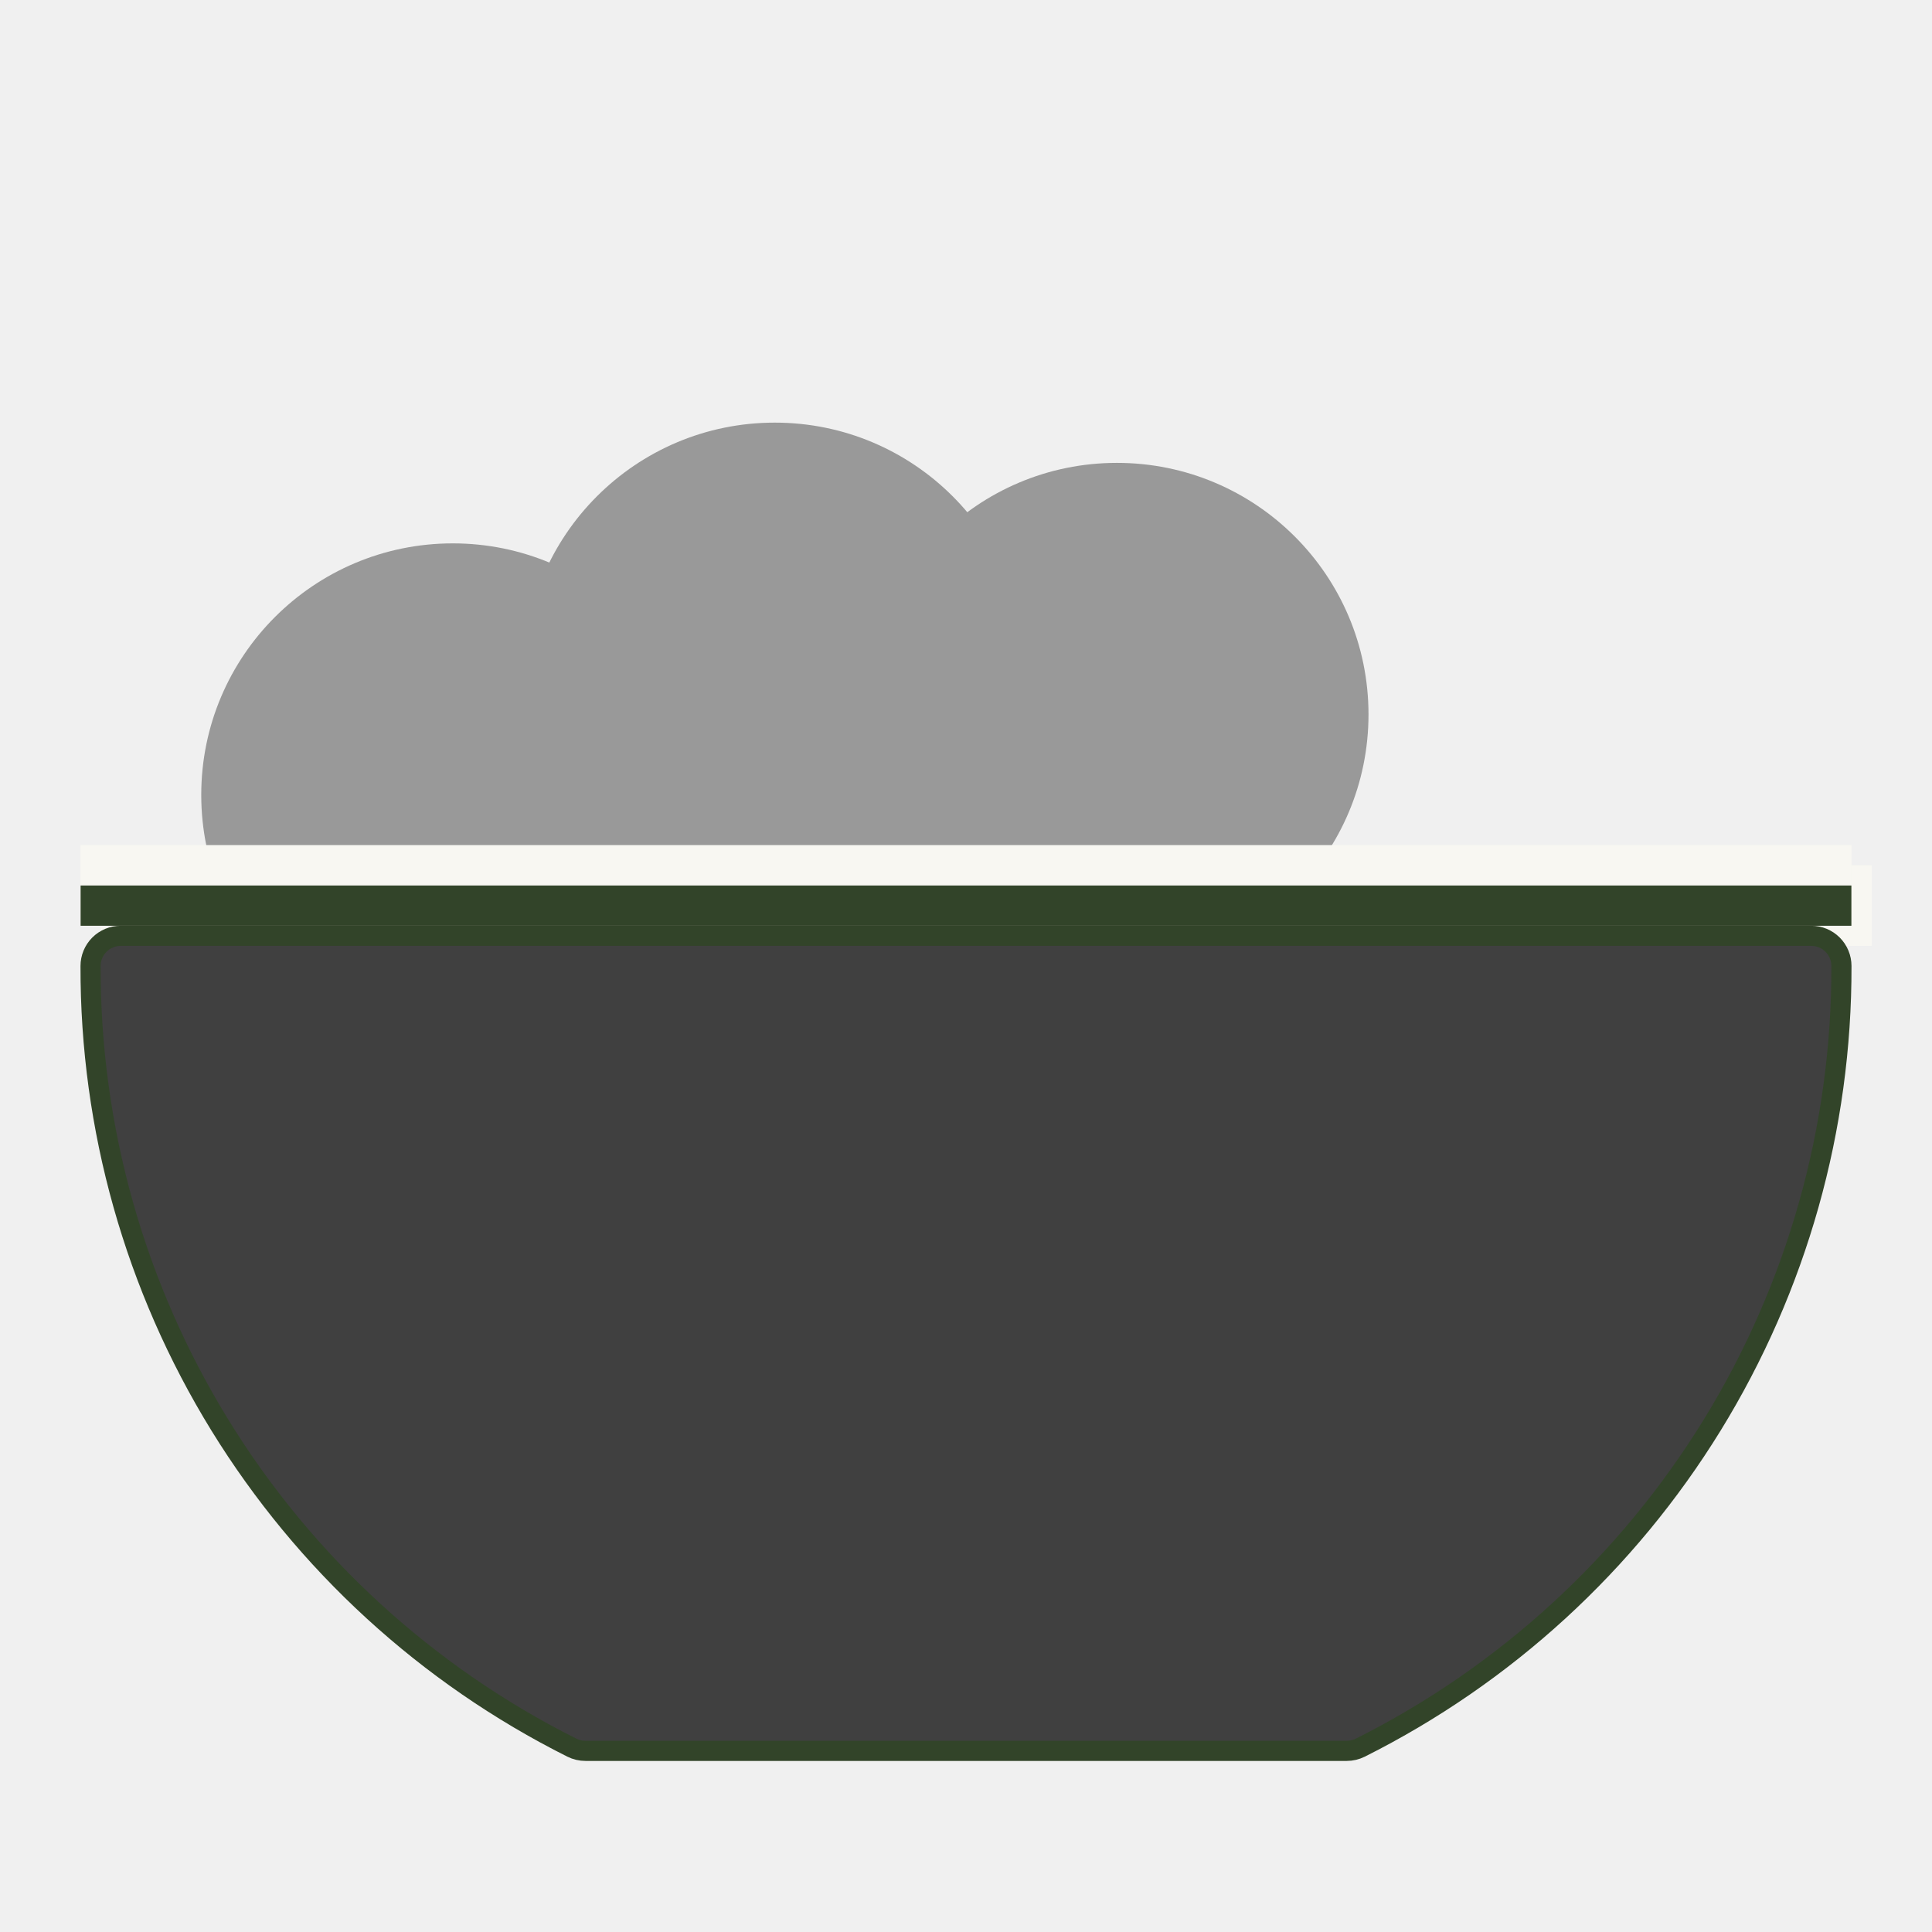
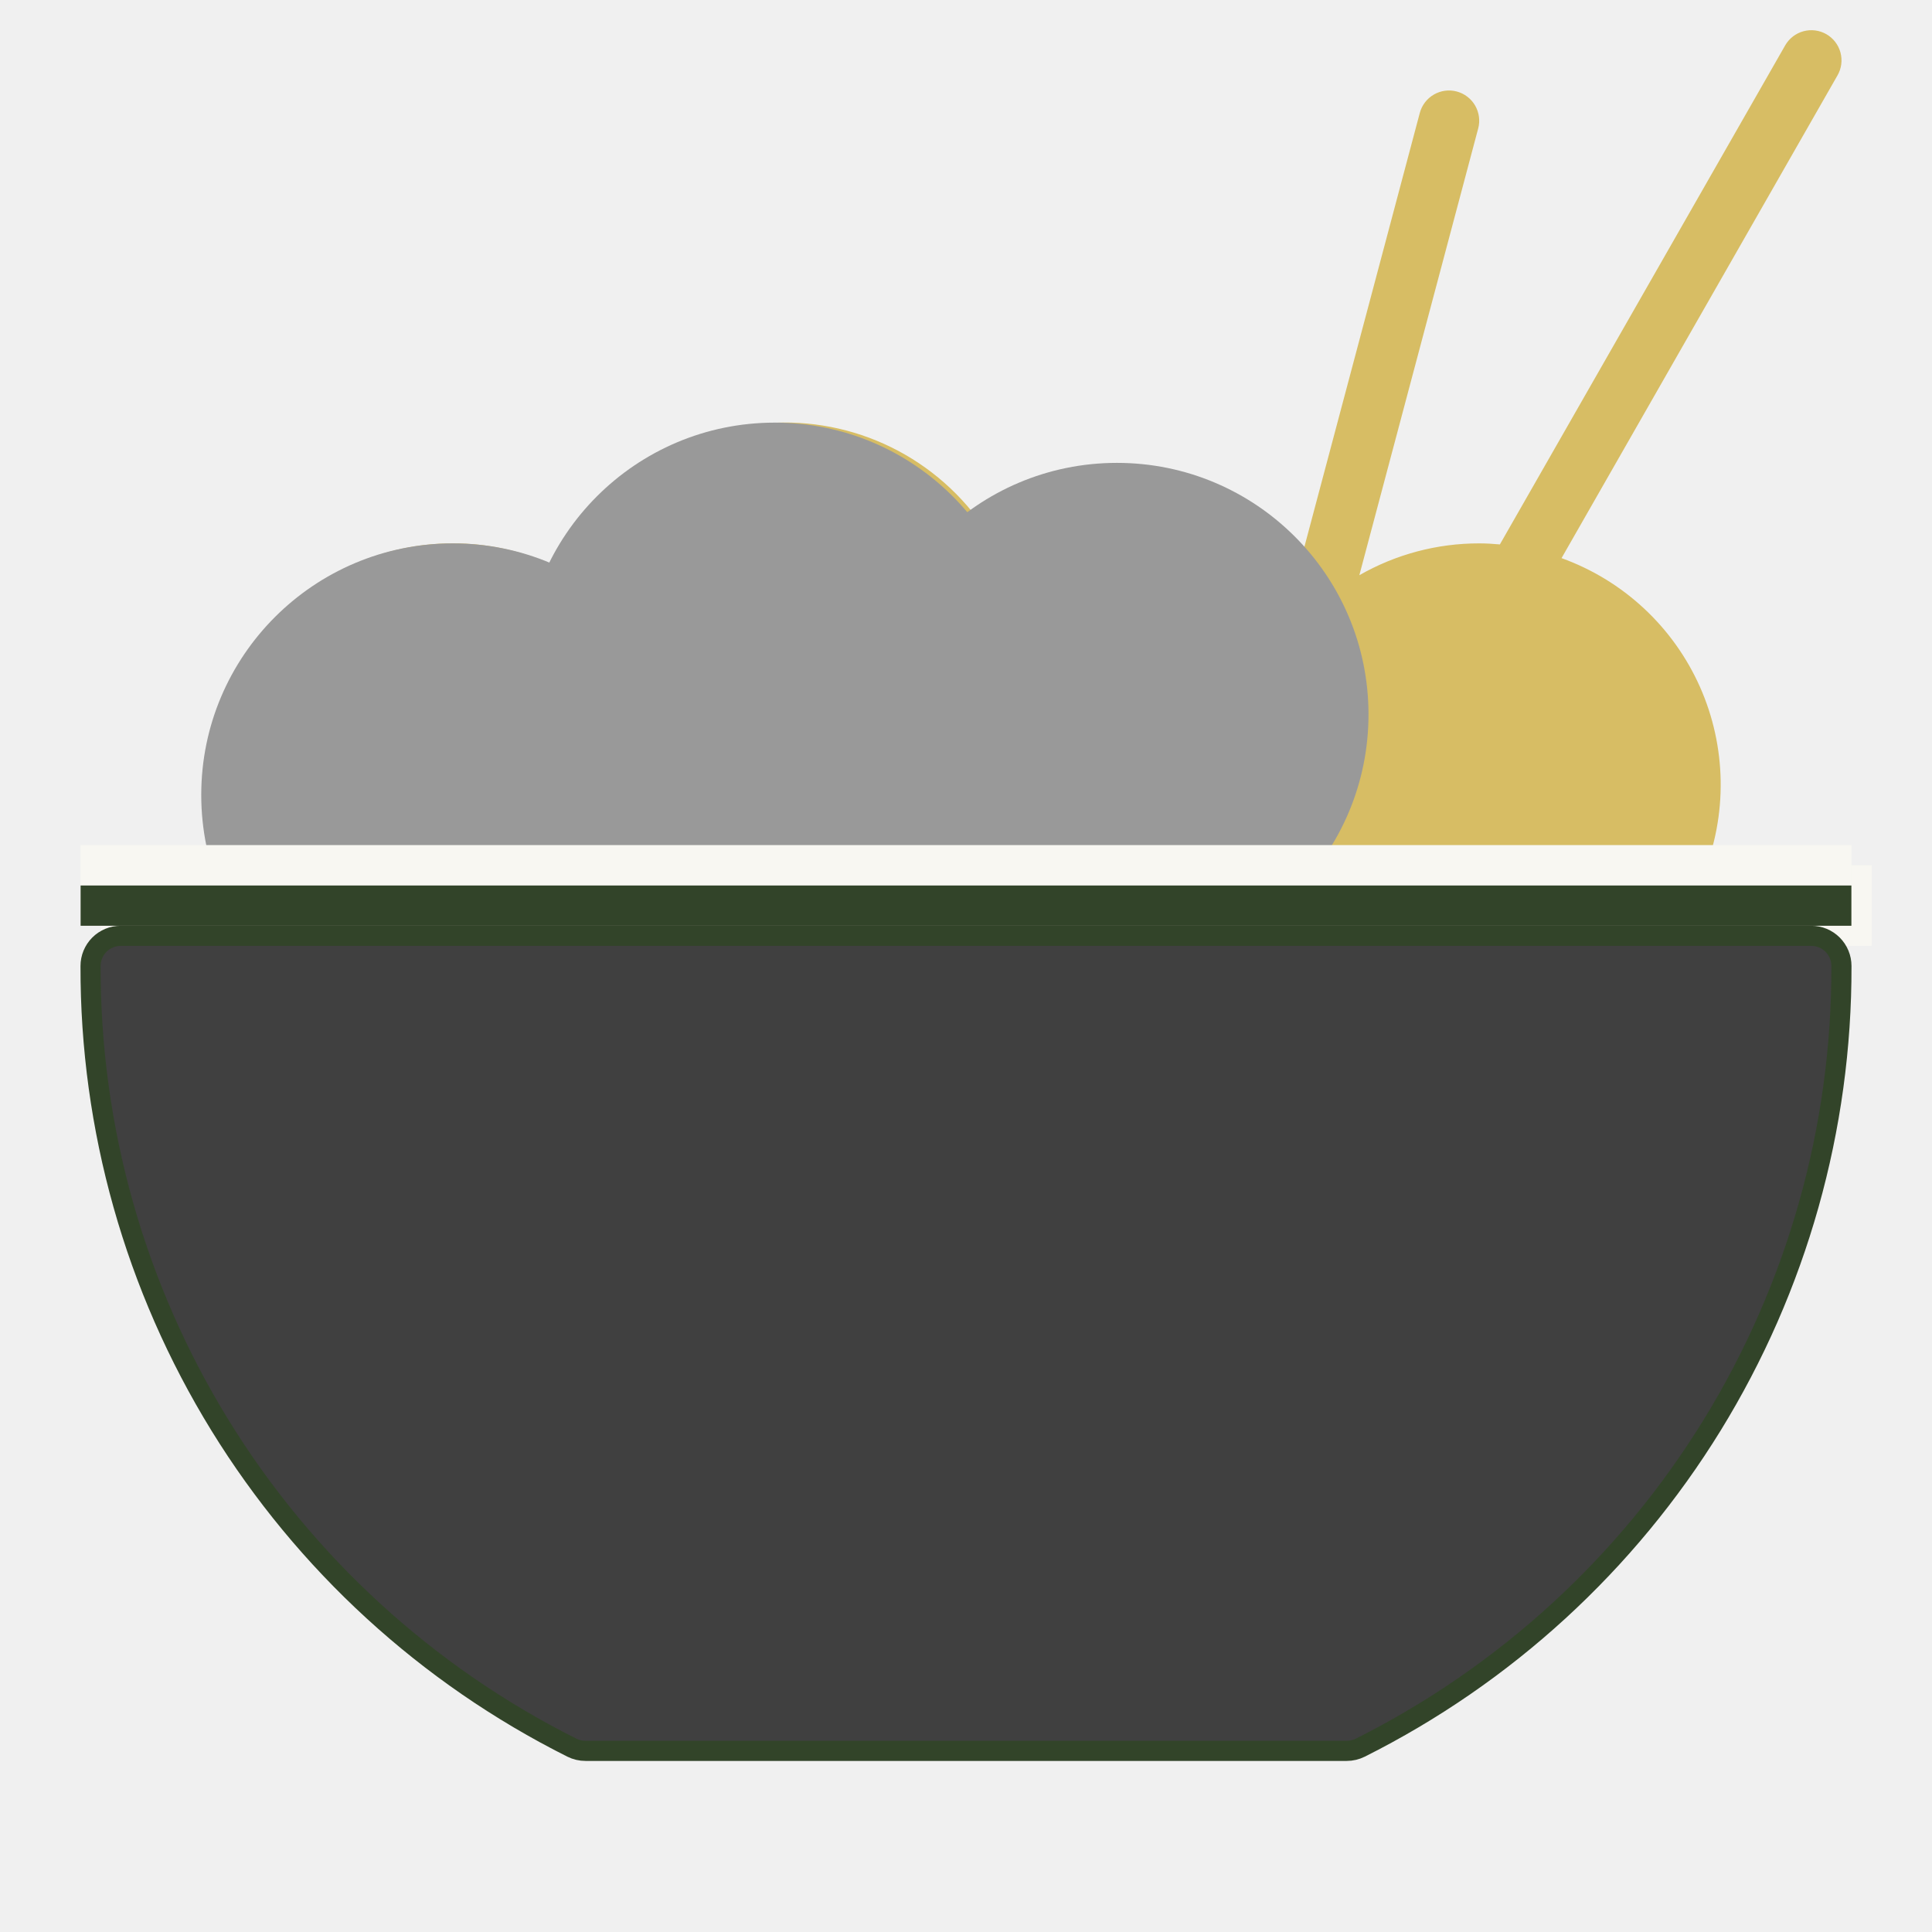
<svg xmlns="http://www.w3.org/2000/svg" width="96" height="96" viewBox="0 0 96 96" fill="none">
+   <path d="M90.75 1.698C90.405 1.501 89.995 1.449 89.611 1.553C89.228 1.658 88.901 1.911 88.704 2.256L74.528 27.052C74.189 27.022 73.847 27 73.5 27C71.411 26.998 69.357 27.543 67.545 28.582L73.451 6.382C73.553 5.998 73.498 5.588 73.298 5.244C73.099 4.9 72.77 4.649 72.385 4.546C72.001 4.444 71.591 4.499 71.247 4.699C70.903 4.898 70.652 5.227 70.549 5.611L64.549 28.17C62.642 25.939 59.979 24.491 57.071 24.102C54.162 23.713 51.212 24.411 48.786 26.062C47.553 24.318 45.876 22.935 43.928 22.056C41.981 21.178 39.834 20.835 37.71 21.065C35.586 21.294 33.562 22.087 31.847 23.361C30.132 24.636 28.789 26.345 27.957 28.312C26.269 27.444 24.398 26.994 22.5 27C20.534 26.997 18.598 27.478 16.862 28.4C15.126 29.322 13.643 30.657 12.545 32.288C11.447 33.918 10.766 35.793 10.563 37.749C10.361 39.704 10.643 41.679 11.383 43.5H84.617C85.225 42.007 85.525 40.406 85.499 38.794C85.472 37.182 85.121 35.592 84.465 34.12C83.808 32.647 82.862 31.322 81.68 30.225C80.499 29.127 79.109 28.28 77.592 27.733L91.302 3.75C91.401 3.579 91.465 3.39 91.491 3.195C91.516 2.999 91.503 2.8 91.452 2.609C91.401 2.419 91.312 2.24 91.192 2.084C91.071 1.927 90.921 1.796 90.75 1.698Z" fill="#D7BD64" />
  <circle cx="38.5" cy="33.5" r="12.5" fill="#999999" />
  <circle cx="22.5" cy="39.5" r="12.5" fill="#999999" />
  <circle cx="55.5" cy="35.5" r="12.5" fill="#999999" />
  <rect x="5" y="43" width="88" height="4" fill="#F0F3E7" />
  <rect x="5" y="43" width="88" height="4" fill="white" fill-opacity="0.25" />
  <rect x="5" y="43" width="88" height="4" fill="#F8F7F2" />
  <path d="M90 46.5H6C5.602 46.5 5.221 46.658 4.939 46.939C4.658 47.221 4.5 47.602 4.5 48C4.48 56.057 6.707 63.961 10.931 70.822C15.156 77.683 21.211 83.23 28.415 86.84C28.627 86.946 28.862 87.001 29.1 87H66.915C67.15 87 67.382 86.945 67.593 86.84C74.796 83.229 80.849 77.682 85.072 70.821C89.295 63.96 91.521 56.057 91.5 48C91.5 47.602 91.342 47.221 91.061 46.939C90.779 46.658 90.398 46.5 90 46.5Z" fill="#404040" />
  <path d="M90 46.5H6C5.602 46.5 5.221 46.658 4.939 46.939C4.658 47.221 4.5 47.602 4.5 48C4.48 56.057 6.707 63.961 10.931 70.822C15.156 77.683 21.211 83.23 28.415 86.84C28.627 86.946 28.862 87.001 29.1 87H66.915C67.15 87 67.382 86.945 67.593 86.84C74.796 83.229 80.849 77.682 85.072 70.821C89.295 63.96 91.521 56.057 91.5 48C91.5 47.602 91.342 47.221 91.061 46.939C90.779 46.658 90.398 46.5 90 46.5Z" stroke="#324429" />
-   <mask id="path-6-inside-1_1060_57884" fill="white">
+   <mask id="path-7-inside-1_1060_57869" fill="white">
    <path d="M4 42H92V46H4V42Z" />
  </mask>
  <path d="M4 42H92V46H4V42Z" fill="#F0F3E7" />
  <path d="M4 42H92V46H4V42Z" fill="white" fill-opacity="0.25" />
  <path d="M4 42H92V46H4V42Z" fill="#F8F7F2" />
-   <path d="M92 44H4V48H92V44Z" fill="#324429" mask="url(#path-6-inside-1_1060_57884)" />
+   <path d="M92 44H4V48H92V44Z" fill="#324429" mask="url(#path-7-inside-1_1060_57869)" />
</svg>
